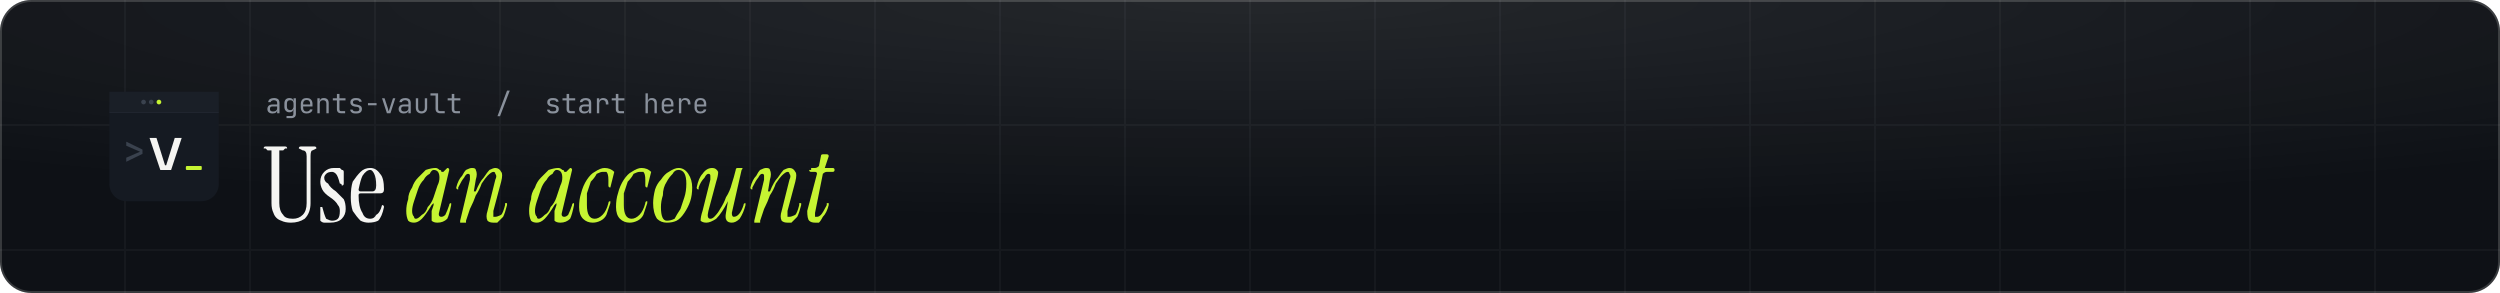
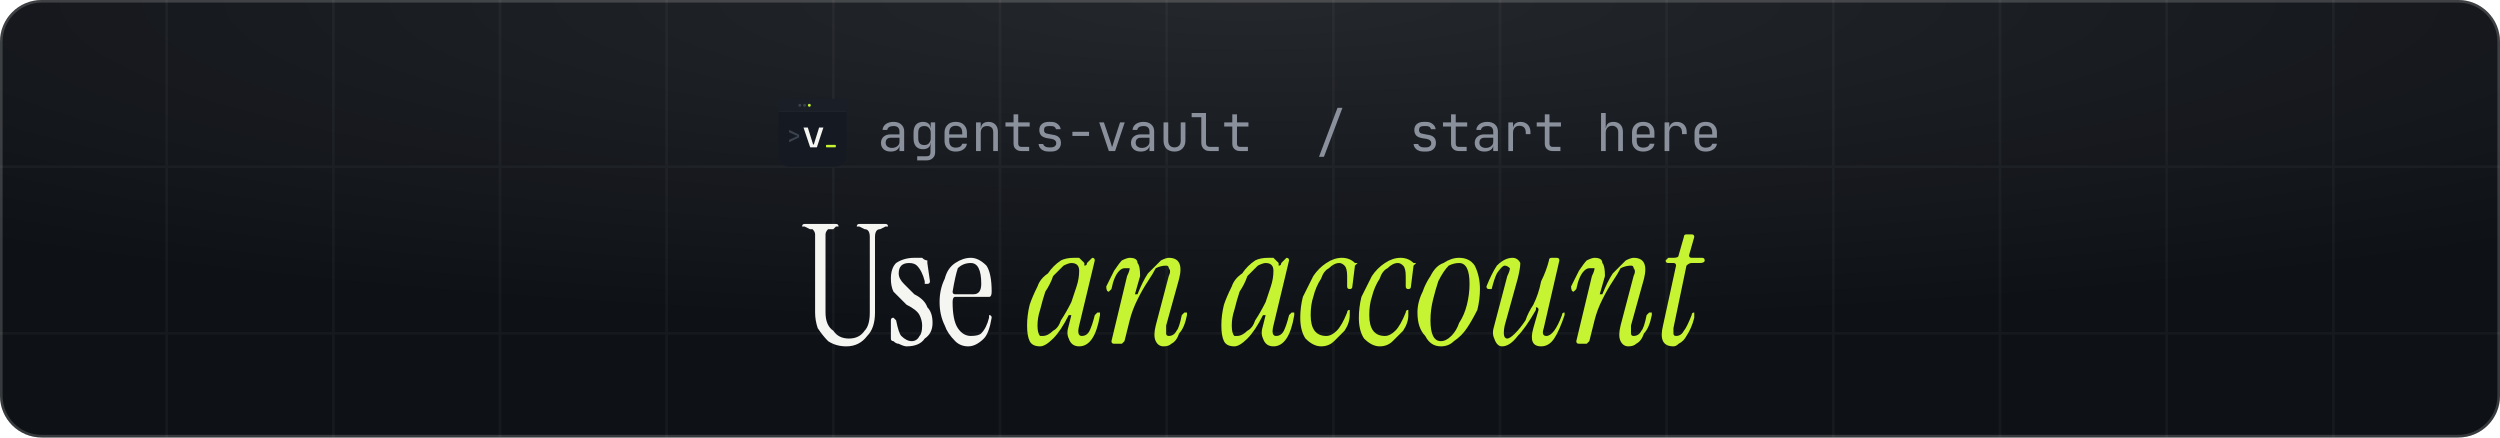
- <svg xmlns="http://www.w3.org/2000/svg" width="1280" height="150" viewBox="0 0 1280 150" role="img" aria-label="Use an account">
+ <svg xmlns="http://www.w3.org/2000/svg" width="960" height="168" viewBox="0 0 960 168" role="img" aria-label="Use an account">
  <defs>
    <radialGradient id="l" cx="0.5" cy="0" r="0.75">
      <stop offset="0" stop-color="#fff" stop-opacity="0.09" />
      <stop offset="1" stop-color="#fff" stop-opacity="0" />
    </radialGradient>
    <clipPath id="c">
-       <rect width="1280" height="150" rx="16" />
+       <rect width="960" height="168" rx="16" />
    </clipPath>
-     <path id="g0" d="M3.5 0.1L3.5 0.1Q2.3 0.1 1.6-0.5Q0.9-1.1 0.9-2.2L0.9-2.2Q0.9-3.2 1.6-3.9Q2.3-4.5 3.5-4.5L3.5-4.5L5.9-4.5L5.9-5.3Q5.9-6.0 5.5-6.3Q5.0-6.7 4.2-6.7L4.2-6.7Q3.6-6.7 3.1-6.4Q2.6-6.2 2.6-5.7L2.6-5.7L1.3-5.7Q1.4-6.7 2.2-7.3Q3.1-7.8 4.3-7.8L4.3-7.8Q5.6-7.8 6.4-7.2Q7.1-6.5 7.1-5.3L7.1-5.3L7.1 0L5.9 0L5.9-1.5L5.9-1.5Q5.8-0.8 5.3-0.4L5.3-0.4Q4.6 0.1 3.5 0.1ZM3.8-0.9L3.8-0.9Q4.7-0.9 5.3-1.3Q5.9-1.8 5.9-2.5L5.9-2.5L5.9-3.5L3.5-3.5Q2.9-3.5 2.5-3.2Q2.2-2.8 2.2-2.2L2.2-2.2Q2.2-1.6 2.6-1.2Q3.1-0.9 3.8-0.9Z" />
-     <path id="g1" d="M4.7 2.5L2.3 2.5L2.3 1.4L4.7 1.4Q5.3 1.4 5.6 1.1Q5.8 0.8 5.8 0.3L5.8 0.3L5.8-0.7L5.9-2.1L5.8-2.1Q5.8-1.4 5.3-1.0L5.3-1.0Q4.7-0.5 3.8-0.5L3.8-0.5Q2.6-0.5 1.9-1.3Q1.2-2.0 1.2-3.4L1.2-3.4L1.2-5.0Q1.2-6.3 1.9-7.1Q2.6-7.8 3.8-7.8L3.8-7.8Q4.7-7.8 5.3-7.4L5.3-7.4Q5.8-6.9 5.8-6.2L5.8-6.2L5.9-6.2L5.9-7.7L7.1-7.7L7.1 0.3Q7.1 1.3 6.5 1.9Q5.8 2.5 4.7 2.5L4.7 2.5ZM4.2-1.6L4.2-1.6Q5.0-1.6 5.4-2.1Q5.9-2.6 5.9-3.4L5.9-3.4L5.9-4.9Q5.9-5.8 5.4-6.3Q5.0-6.7 4.2-6.7L4.2-6.7Q3.4-6.7 2.9-6.3Q2.5-5.8 2.5-4.9L2.5-4.9L2.5-3.4Q2.5-2.5 2.9-2.1Q3.4-1.6 4.2-1.6Z" />
-     <path id="g2" d="M4.2 0.1L4.2 0.1Q3.3 0.1 2.6-0.2Q1.9-0.6 1.6-1.3Q1.2-1.9 1.2-2.8L1.2-2.8L1.2-4.9Q1.2-5.8 1.6-6.5Q1.9-7.1 2.6-7.5Q3.3-7.8 4.2-7.8Q5.1-7.8 5.8-7.5Q6.5-7.1 6.8-6.5Q7.2-5.8 7.2-4.9L7.2-4.9L7.2-3.5L2.4-3.5L2.4-2.8Q2.4-1.9 2.9-1.4Q3.3-0.9 4.2-0.9L4.2-0.9Q4.9-0.9 5.4-1.2Q5.8-1.4 5.9-2.0L5.9-2.0L7.2-2.0Q7.1-1.0 6.2-0.4Q5.4 0.1 4.2 0.1ZM2.4-4.5L6.0-4.5L6.0-4.9Q6.0-5.8 5.5-6.3Q5.1-6.8 4.2-6.8L4.2-6.8Q3.3-6.8 2.9-6.3Q2.4-5.8 2.4-4.9L2.4-4.9L2.4-4.5Z" />
-     <path id="g3" d="M2.5 0L1.3 0L1.3-7.7L2.5-7.7L2.5-6.2L2.6-6.2Q2.6-6.9 3.1-7.4L3.1-7.4Q3.6-7.8 4.6-7.8L4.6-7.8Q5.8-7.8 6.5-7.1Q7.1-6.4 7.1-5.2L7.1-5.2L7.1 0L5.9 0L5.9-5.0Q5.9-5.9 5.4-6.3Q5.0-6.7 4.2-6.7L4.2-6.7Q3.5-6.7 3.0-6.3Q2.5-5.8 2.5-4.9L2.5-4.9L2.5 0Z" />
-     <path id="g4" d="M7.1 0L5.0 0Q4.0 0 3.5-0.5Q2.9-1.1 2.9-2.0L2.9-2.0L2.9-6.6L0.8-6.6L0.8-7.7L2.9-7.7L2.9-9.9L4.2-9.9L4.2-7.7L7.3-7.7L7.3-6.6L4.2-6.6L4.2-2.0Q4.2-1.1 5.0-1.1L5.0-1.1L7.1-1.1L7.1 0Z" />
-     <path id="g5" d="M4.5 0.1L4.0 0.1Q3.2 0.1 2.6-0.1Q2.0-0.4 1.7-0.8Q1.3-1.3 1.3-1.9L1.3-1.9L2.5-1.9Q2.6-1.5 3.0-1.2Q3.3-1.0 4.0-1.0L4.0-1.0L4.5-1.0Q5.3-1.0 5.7-1.3Q6.0-1.6 6.0-2.1L6.0-2.1Q6.0-2.6 5.7-2.9Q5.4-3.2 4.7-3.3L4.7-3.3L3.7-3.4Q2.5-3.6 2.0-4.2Q1.4-4.7 1.4-5.6L1.4-5.6Q1.4-6.7 2.1-7.2Q2.8-7.8 4.1-7.8L4.1-7.8L4.6-7.8Q5.7-7.8 6.4-7.3Q7.1-6.8 7.2-5.9L7.2-5.9L5.9-5.9Q5.9-6.3 5.5-6.5Q5.2-6.7 4.6-6.7L4.6-6.7L4.1-6.7Q3.4-6.7 3.0-6.4Q2.7-6.2 2.7-5.6L2.7-5.6Q2.7-5.2 3.0-4.9Q3.3-4.7 3.9-4.6L3.9-4.6L4.9-4.4Q6.1-4.2 6.7-3.7Q7.3-3.2 7.3-2.2L7.3-2.2Q7.3-1.1 6.6-0.5Q5.9 0.1 4.5 0.1L4.5 0.1Z" />
-     <path id="g6" d="M6.4-4.1L2.0-4.1L2.0-5.2L6.4-5.2L6.4-4.1Z" />
-     <path id="g7" d="M5.1 0L3.3 0L0.8-7.7L2.1-7.7L3.8-2.5Q3.9-2.1 4.0-1.6Q4.2-1.2 4.2-1.0L4.2-1.0Q4.3-1.2 4.4-1.6Q4.5-2.1 4.7-2.5L4.7-2.5L6.4-7.7L7.6-7.7L5.1 0Z" />
-     <path id="g8" d="M4.2 0.1L4.2 0.1Q2.9 0.1 2.1-0.7Q1.3-1.4 1.3-2.8L1.3-2.8L1.3-7.7L2.5-7.7L2.5-2.8Q2.5-1.9 3.0-1.4Q3.4-1.0 4.2-1.0L4.2-1.0Q5.0-1.0 5.4-1.4Q5.9-1.9 5.9-2.8L5.9-2.8L5.9-7.7L7.1-7.7L7.1-2.8Q7.1-1.4 6.3-0.7Q5.5 0.1 4.2 0.1Z" />
-     <path id="g9" d="M7.7 0L5.3 0Q4.6 0 4.1-0.3Q3.6-0.5 3.3-1.0Q3.0-1.5 3.0-2.2L3.0-2.2L3.0-9.1L0.4-9.1L0.4-10.2L4.3-10.2L4.3-2.2Q4.3-1.7 4.5-1.4Q4.8-1.1 5.3-1.1L5.3-1.1L7.7-1.1L7.7 0Z" />
-     <path id="g11" d="M2.4 1.5L1.1 1.5L6.0-11.6L7.4-11.6L2.4 1.5Z" />
-     <path id="g12" d="M2.8 0L1.6 0L1.6-7.7L2.8-7.7L2.8-6.3Q2.9-6.9 3.2-7.2L3.2-7.2Q3.8-7.8 4.8-7.8L4.8-7.8Q6.0-7.8 6.8-7.1Q7.5-6.3 7.5-5.0L7.5-5.0L7.5-4.5L6.2-4.5L6.2-4.9Q6.2-5.8 5.8-6.3Q5.3-6.8 4.5-6.8L4.5-6.8Q3.7-6.8 3.3-6.3Q2.8-5.8 2.8-4.9L2.8-4.9L2.8 0Z" />
-     <path id="g13" d="M2.5 0L1.3 0L1.3-10.2L2.5-10.2L2.5-6.2L2.6-6.2Q2.6-6.9 3.1-7.4L3.1-7.4Q3.6-7.8 4.6-7.8L4.6-7.8Q5.8-7.8 6.5-7.1Q7.1-6.4 7.1-5.2L7.1-5.2L7.1 0L5.9 0L5.9-5.0Q5.9-5.9 5.4-6.3Q5.0-6.8 4.2-6.8L4.2-6.8Q3.5-6.8 3.0-6.3Q2.5-5.8 2.5-4.9L2.5-4.9L2.5 0Z" />
-     <path id="g14" d="M15 0L15 0Q12 0 10-1Q7-2 6-5Q5-7 5-10L5-10L5-35Q5-36 5-37Q4-37 3-37L3-37L2-38Q1-38 1-38L1-38Q1-39 2-39L2-39L12-39Q13-39 13-38L13-38Q13-38 12-38L12-38L11-37Q10-37 9-37Q9-36 9-35L9-35L9-10Q9-6 11-4Q12-2 16-2L16-2Q19-2 21-4Q23-6 23-10L23-10L23-34Q23-37 21-37L21-37L19-38Q19-38 19-38L19-38Q19-39 20-39L20-39L27-39Q28-39 28-38L28-38Q28-38 28-38L28-38L26-37Q25-37 25-34L25-34L25-10Q25-5 22-2Q19 0 15 0Z" />
-     <path id="g15" d="M7 0L7 0Q6 0 4 0Q3-0 2-1L2-1Q2-1 2-1L2-1L2-8Q2-8 2-8L2-8Q3-8 3-8L3-8Q4-4 5-2Q7-1 8-1L8-1Q10-1 11-2Q12-3 12-6L12-6Q12-8 11-9Q10-11 7-13L7-13Q4-15 3-17Q2-19 2-21L2-21Q2-24 4-26Q6-28 9-28L9-28Q10-28 12-28Q13-27 13-27L13-27Q14-27 14-26L14-26L14-20Q14-19 13-19L13-19Q13-19 13-19Q13-20 12-20L12-20Q11-24 10-25Q9-26 8-26L8-26Q6-26 5-25Q4-24 4-23L4-23Q4-21 6-20Q7-18 10-16L10-16Q12-14 14-12Q15-10 15-7L15-7Q15-4 13-2Q11 0 7 0Z" />
-     <path id="g16" d="M10 0L10 0Q8 0 6-1Q4-3 2-6Q1-9 1-13L1-13Q1-18 2-21Q4-24 6-26Q8-28 11-28L11-28Q14-28 16-25Q18-23 18-17L18-17Q18-15 16-15L16-15L6-15Q5-15 5-14L5-14Q5-8 7-5Q8-2 11-2L11-2Q13-2 14-4Q16-5 17-9L17-9Q17-9 17-9L17-9Q18-9 18-8L18-8Q17-3 15-1Q13 0 10 0ZM6-16L6-16L12-16Q14-16 14-19L14-19Q14-23 13-25Q12-27 11-27L11-27Q9-27 7-24Q6-22 5-17L5-17Q5-16 6-16Z" />
-     <path id="g18" d="M5 0L5 0Q3 0 2-1Q1-3 1-6L1-6Q1-9 2-12Q2-15 4-18Q5-21 7-23Q9-25 11-27Q14-28 16-28L16-28Q17-28 18-27Q19-27 19-26L19-26Q19-26 20-26L20-26Q20-26 20-26L20-26Q21-27 21-27Q22-28 22-28L22-28Q23-28 23-27L23-27L18-6Q17-3 19-3L19-3Q20-3 21-4Q22-6 23-9L23-9Q23-10 24-10L24-10Q24-10 24-10Q24-9 24-9L24-9Q23-4 22-2Q20 0 17 0L17 0Q15 0 14-1Q14-3 14-6L14-6L15-9Q15-10 15-10Q15-10 14-9L14-9Q11-4 9-2Q7 0 5 0ZM6-2L6-2Q7-2 9-4Q11-5 12-8Q14-10 15-13Q16-16 17-19Q18-21 18-23L18-23Q18-27 15-27L15-27Q14-27 13-25Q11-24 10-22Q8-20 7-17Q6-14 5-11Q4-8 4-6L4-6Q4-4 5-3Q5-2 6-2Z" />
-     <path id="g19" d="M3-1L3-1L8-22Q8-23 8-24Q8-25 7-25L7-25Q6-25 5-23Q4-22 2-18L2-18Q2-17 2-17L2-17Q1-17 1-18L1-18Q2-22 4-24Q5-26 6-27Q8-28 9-28L9-28Q11-28 11-27Q12-25 11-22L11-22L10-16Q10-16 10-16Q10-16 11-16L11-16Q13-21 15-23Q17-26 18-27Q20-28 21-28L21-28Q23-28 24-26Q25-25 24-21L24-21L20-6Q20-4 20-3Q21-3 21-3L21-3Q22-3 24-4Q25-5 26-9L26-9Q26-10 26-10L26-10Q27-10 27-10Q27-9 27-9L27-9Q26-5 25-3Q23-1 22-0Q21 0 20 0L20 0Q18 0 17-1Q16-3 17-6L17-6L21-22Q22-24 21-25Q21-26 20-26L20-26Q19-26 17-24Q16-23 14-20Q13-17 11-14Q10-11 8-7Q7-4 6-1L6-1Q6 0 6 0L6 0L3 0Q3 0 3-1Z" />
-     <path id="g21" d="M8 0L8 0Q5 0 3-2Q1-4 1-8L1-8Q1-12 2-15Q3-19 5-22Q7-25 9-26Q12-28 14-28L14-28Q17-28 19-26L19-26Q19-26 19-26Q19-26 19-26L19-26L17-18Q17-18 17-18L17-18Q16-18 16-19L16-19L16-22Q16-25 15-26Q15-26 13-26L13-26Q12-26 10-25Q9-23 7-21Q6-18 5-15Q5-12 5-9L5-9Q5-2 9-2L9-2Q11-2 13-4Q15-6 16-10L16-10Q16-11 17-11L17-11Q17-11 17-11Q17-10 17-10L17-10Q16-7 15-4Q14-2 12-1Q10 0 8 0Z" />
-     <path id="g22" d="M8 0L8 0Q5 0 3-2Q1-5 1-10L1-10Q1-13 2-17Q3-20 5-22Q7-25 9-26Q12-28 14-28L14-28Q17-28 19-25Q21-22 21-18L21-18Q21-14 20-11Q19-8 17-5Q15-2 13-1Q11 0 8 0ZM8-1L8-1Q10-1 12-2Q13-4 15-7Q16-10 17-13Q18-16 18-20L18-20Q18-27 14-27L14-27Q12-27 11-25Q9-23 8-21Q6-18 6-14Q5-11 5-8L5-8Q5-1 8-1Z" />
-     <path id="g23" d="M6 0L6 0Q4 0 3-1Q3-3 4-6L4-6L8-22Q8-23 8-24Q8-25 7-25L7-25Q6-25 5-23Q3-21 2-18L2-18Q2-17 2-17L2-17Q1-17 1-18L1-18Q2-23 4-25Q6-28 9-28L9-28Q11-28 12-26Q12-24 11-21L11-21L7-6Q6-2 8-2L8-2Q9-2 10-3Q12-5 13-7Q15-10 16-13Q18-16 19-20Q20-23 21-27L21-27Q21-28 22-28L22-28L24-28Q25-28 24-27L24-27L19-5Q19-3 20-3L20-3Q23-3 25-9L25-9Q25-10 26-10L26-10Q26-10 26-10Q26-10 26-9L26-9Q25-5 23-2Q21 0 19 0L19 0Q15 0 16-5L16-5L17-11Q17-12 17-12Q17-12 17-11L17-11Q14-5 11-2Q8 0 6 0Z" />
-     <path id="g24" d="M6 0L6 0Q4 0 3-1Q2-2 2-6L2-6L7-25Q7-26 6-26L6-26L4-26Q3-26 3-27L3-27Q3-27 4-27Q4-28 4-28L4-28L6-28Q7-28 8-29L8-29L9-34Q9-35 10-35L10-35L12-35Q13-35 13-34L13-34L11-28Q11-28 12-28L12-28L15-28Q16-28 16-27L16-27Q16-26 15-26L15-26L12-26Q11-26 10-25L10-25L6-5Q6-4 6-3Q6-3 7-3L7-3Q8-3 9-4Q10-5 12-9L12-9Q12-10 12-10L12-10Q13-10 13-10Q13-9 13-9L13-9Q12-5 10-3Q9-1 8-0Q7 0 6 0Z" />
+     <path id="g0" d="M5.0 0.2L5.0 0.2Q3.3 0.2 2.3-0.7Q1.3-1.6 1.3-3.1L1.3-3.1Q1.3-4.6 2.3-5.5Q3.3-6.4 5-6.4L5-6.4L8.4-6.4L8.4-7.5Q8.4-8.5 7.8-9.1Q7.2-9.6 6.1-9.6L6.1-9.6Q5.1-9.6 4.4-9.2Q3.8-8.8 3.7-8.1L3.7-8.1L1.9-8.1Q2.0-9.5 3.2-10.4Q4.4-11.2 6.1-11.2L6.1-11.2Q8-11.2 9.1-10.2Q10.2-9.2 10.2-7.6L10.2-7.6L10.2 0L8.4 0L8.4-2.1L8.4-2.1Q8.3-1.1 7.5-0.5L7.5-0.5Q6.6 0.2 5.0 0.2ZM5.5-1.2L5.5-1.2Q6.8-1.2 7.6-1.9Q8.4-2.5 8.4-3.5L8.4-3.5L8.4-5.1L5.0-5.1Q4.1-5.1 3.6-4.6Q3.1-4.1 3.1-3.2L3.1-3.2Q3.1-2.3 3.7-1.8Q4.4-1.2 5.5-1.2Z" />
+     <path id="g1" d="M6.7 3.6L3.2 3.6L3.2 2.0L6.7 2.0Q7.6 2.0 8.0 1.6Q8.3 1.2 8.3 0.4L8.3 0.4L8.3-1L8.4-3L8.3-3Q8.3-2.0 7.6-1.4L7.6-1.4Q6.8-0.7 5.4-0.7L5.4-0.7Q3.7-0.7 2.7-1.8Q1.8-2.9 1.8-4.8L1.8-4.8L1.8-7.1Q1.8-9 2.7-10.1Q3.7-11.2 5.4-11.2L5.4-11.2Q6.8-11.2 7.6-10.5L7.6-10.5Q8.3-9.9 8.3-8.9L8.3-8.9L8.4-8.9L8.4-11L10.1-11L10.1 0.4Q10.1 1.9 9.2 2.7Q8.3 3.6 6.7 3.6L6.7 3.6ZM6.0-2.3L6.0-2.3Q7.1-2.3 7.7-3.0Q8.4-3.7 8.4-4.9L8.4-4.9L8.4-7Q8.4-8.2 7.7-8.9Q7.1-9.6 6.0-9.6L6.0-9.6Q4.8-9.6 4.2-9.0Q3.6-8.3 3.6-7L3.6-7L3.6-4.9Q3.6-3.6 4.2-2.9Q4.8-2.3 6.0-2.3Z" />
+     <path id="g2" d="M6 0.2L6 0.2Q4.7 0.2 3.7-0.3Q2.8-0.8 2.2-1.8Q1.7-2.7 1.7-4L1.7-4L1.7-7Q1.7-8.3 2.2-9.2Q2.8-10.2 3.7-10.7Q4.7-11.2 6-11.2Q7.3-11.2 8.3-10.7Q9.2-10.2 9.8-9.2Q10.3-8.3 10.3-7L10.3-7L10.3-5.1L3.5-5.1L3.5-4Q3.5-2.7 4.1-2.0Q4.8-1.3 6-1.3L6-1.3Q7.0-1.3 7.7-1.7Q8.3-2.1 8.5-2.8L8.5-2.8L10.3-2.8Q10.1-1.4 8.9-0.6Q7.7 0.2 6 0.2ZM3.5-6.4L8.5-6.4L8.5-7Q8.5-8.3 7.9-9Q7.2-9.7 6-9.7L6-9.7Q4.8-9.7 4.1-9Q3.5-8.3 3.5-7L3.5-7L3.5-6.4Z" />
+     <path id="g3" d="M3.6 0L1.8 0L1.8-11L3.6-11L3.6-8.9L3.7-8.9Q3.8-9.9 4.4-10.5L4.4-10.5Q5.2-11.2 6.6-11.2L6.6-11.2Q8.2-11.2 9.2-10.2Q10.2-9.2 10.2-7.4L10.2-7.4L10.2 0L8.4 0L8.4-7.2Q8.4-8.4 7.8-9.0Q7.1-9.6 6.1-9.6L6.1-9.6Q4.9-9.6 4.3-9.0Q3.6-8.3 3.6-7L3.6-7L3.6 0Z" />
+     <path id="g4" d="M10.2 0L7.2 0Q5.8 0 5.0-0.8Q4.2-1.5 4.2-2.9L4.2-2.9L4.2-9.4L1.1-9.4L1.1-11L4.2-11L4.2-14.1L6-14.1L6-11L10.4-11L10.4-9.4L6-9.4L6-2.9Q6-1.6 7.2-1.6L7.2-1.6L10.2-1.6L10.2 0Z" />
+     <path id="g5" d="M6.5 0.2L5.7 0.2Q4.5 0.2 3.7-0.2Q2.9-0.5 2.4-1.2Q1.9-1.8 1.8-2.7L1.8-2.7L3.6-2.7Q3.7-2.1 4.3-1.8Q4.8-1.4 5.7-1.4L5.7-1.4L6.5-1.4Q7.6-1.4 8.1-1.9Q8.6-2.3 8.6-3.0L8.6-3.0Q8.6-3.7 8.1-4.1Q7.7-4.5 6.7-4.7L6.7-4.7L5.3-4.9Q3.6-5.2 2.9-5.9Q2.1-6.7 2.1-8.1L2.1-8.1Q2.1-9.5 3-10.3Q3.9-11.2 5.8-11.2L5.8-11.2L6.6-11.2Q8.2-11.2 9.1-10.4Q10.1-9.7 10.3-8.4L10.3-8.4L8.5-8.4Q8.4-8.9 7.9-9.3Q7.4-9.6 6.6-9.6L6.6-9.6L5.8-9.6Q4.8-9.6 4.3-9.2Q3.9-8.8 3.9-8.0L3.9-8.0Q3.9-7.4 4.3-7.0Q4.7-6.7 5.5-6.6L5.5-6.6L7-6.3Q8.8-6.1 9.6-5.3Q10.4-4.5 10.4-3.1L10.4-3.1Q10.4-1.6 9.4-0.7Q8.5 0.2 6.5 0.2L6.5 0.2Z" />
+     <path id="g6" d="M9.2-5.8L2.8-5.8L2.8-7.4L9.2-7.4L9.2-5.8Z" />
+     <path id="g7" d="M7.2 0L4.8 0L1.1-11L2.9-11L5.4-3.6Q5.6-2.9 5.8-2.3Q6.0-1.7 6.0-1.4L6.0-1.4Q6.1-1.7 6.3-2.3Q6.5-2.9 6.7-3.6L6.7-3.6L9.1-11L10.9-11L7.2 0Z" />
+     <path id="g8" d="M6.0 0.2L6.0 0.2Q4.1 0.2 2.9-0.9Q1.8-2.1 1.8-4L1.8-4L1.8-11L3.6-11L3.6-4Q3.6-2.8 4.2-2.1Q4.9-1.4 6.0-1.4L6.0-1.4Q7.1-1.4 7.8-2.1Q8.4-2.8 8.4-4L8.4-4L8.4-11L10.2-11L10.2-4Q10.2-2.1 9.0-0.9Q7.9 0.2 6.0 0.2Z" />
+     <path id="g9" d="M11 0L7.5 0Q6.5 0 5.8-0.4Q5.1-0.8 4.7-1.5Q4.3-2.2 4.3-3.1L4.3-3.1L4.3-13.0L0.6-13.0L0.6-14.6L6.1-14.6L6.1-3.1Q6.1-2.4 6.5-2.0Q6.9-1.6 7.5-1.6L7.5-1.6L11-1.6L11 0Z" />
+     <path id="g11" d="M3.4 2.2L1.5 2.2L8.6-16.6L10.5-16.6L3.4 2.2Z" />
+     <path id="g12" d="M4.0 0L2.2 0L2.2-11L4.0-11L4.0-9.0Q4.2-9.8 4.6-10.3L4.6-10.3Q5.4-11.2 6.9-11.2L6.9-11.2Q8.6-11.2 9.7-10.1Q10.7-9.0 10.7-7.2L10.7-7.2L10.7-6.5L8.9-6.5L8.9-7Q8.9-8.3 8.3-9.0Q7.6-9.7 6.5-9.7L6.5-9.7Q5.3-9.7 4.7-9.0Q4.0-8.3 4.0-7L4.0-7L4.0 0Z" />
+     <path id="g13" d="M3.6 0L1.8 0L1.8-14.6L3.6-14.6L3.6-8.9L3.7-8.9Q3.8-9.9 4.4-10.5L4.4-10.5Q5.2-11.2 6.6-11.2L6.6-11.2Q8.2-11.2 9.2-10.2Q10.2-9.2 10.2-7.4L10.2-7.4L10.2 0L8.4 0L8.4-7.2Q8.4-8.4 7.8-9.0Q7.1-9.7 6.1-9.7L6.1-9.7Q4.9-9.7 4.3-9.0Q3.6-8.3 3.6-7L3.6-7L3.6 0Z" />
+     <path id="g14" d="M18 1L18 1Q14 1 11-1Q9-3 7-6Q6-9 6-12L6-12L6-42Q6-43 5-44Q5-44 4-44L4-44L2-45Q1-45 1-45L1-45Q1-46 2-46L2-46L14-46Q15-46 15-45L15-45Q15-45 14-45L14-45L13-44Q11-44 11-44Q10-43 10-42L10-42L10-12Q10-7 13-5Q15-2 19-2L19-2Q23-2 25-5Q27-7 27-12L27-12L27-41Q27-44 25-44L25-44L23-45Q22-45 22-45L22-45Q22-46 23-46L23-46L33-46Q34-46 34-45L34-45Q34-45 33-45L33-45L31-44Q29-44 29-41L29-41L29-12Q29-6 26-3Q23 1 18 1Z" />
+     <path id="g15" d="M8 1L8 1Q7 1 5 0Q4-0 3-1L3-1Q2-1 2-2L2-2L2-9Q2-10 3-10L3-10Q3-10 4-9L4-9Q5-4 6-3Q8-1 10-1L10-1Q12-1 13-3Q14-4 14-7L14-7Q14-9 13-11Q12-13 8-15L8-15Q5-18 3-20Q2-22 2-25L2-25Q2-29 4-31Q7-33 11-33L11-33Q12-33 14-33Q15-32 16-32L16-32Q16-31 16-31L16-31L17-24Q17-23 16-23L16-23Q15-23 15-23Q15-23 15-24L15-24Q14-28 12-30Q11-31 9-31L9-31Q7-31 6-30Q5-29 5-27L5-27Q5-25 7-23Q8-22 11-19L11-19Q15-17 16-14Q18-12 18-8L18-8Q18-4 15-2Q13 1 8 1Z" />
+     <path id="g16" d="M12 1L12 1Q9 1 7-1Q4-4 3-7Q1-11 1-16L1-16Q1-21 3-25Q4-29 7-31Q10-33 13-33L13-33Q16-33 19-30Q21-27 21-20L21-20Q21-18 20-18L20-18L7-18Q6-18 6-16L6-16Q6-9 8-6Q10-3 13-3L13-3Q16-3 17-4Q19-6 20-10L20-10Q20-11 20-11L20-11Q21-11 21-10L21-10Q20-4 18-2Q15 1 12 1ZM7-19L7-19L14-19Q17-19 17-23L17-23Q17-27 16-29Q15-31 13-31L13-31Q10-31 8-29Q7-26 6-20L6-20Q6-19 7-19Z" />
+     <path id="g18" d="M6 1L6 1Q3 1 2-1Q1-3 1-7L1-7Q1-11 2-15Q3-18 5-22Q6-25 9-27Q11-30 14-32Q16-33 19-33L19-33Q20-33 21-33Q22-32 23-31L23-31Q23-30 23-30L23-30Q24-30 24-31L24-31Q25-32 25-32Q26-33 26-33L26-33Q27-33 27-32L27-32L21-7Q20-3 22-3L22-3Q24-3 25-5Q26-7 27-11L27-11Q28-12 28-12L28-12Q29-12 29-12Q29-11 29-11L29-11Q28-5 26-2Q24 1 21 1L21 1Q18 1 17-2Q16-4 17-7L17-7L18-11Q18-11 18-11Q17-11 17-11L17-11Q14-5 11-2Q8 1 6 1ZM7-3L7-3Q9-3 11-5Q13-6 14-9Q16-12 18-16Q19-19 20-22Q21-25 21-28L21-28Q21-31 18-31L18-31Q17-31 15-30Q13-28 11-26Q10-23 8-20Q7-17 6-13Q5-10 5-7L5-7Q5-4 6-3Q6-3 7-3Z" />
+     <path id="g19" d="M3-1L3-1L9-26Q10-28 10-29Q9-29 8-29L8-29Q7-29 6-28Q4-26 3-21L3-21Q2-20 2-20L2-20Q1-20 1-22L1-22Q3-26 4-28Q6-31 7-32Q9-33 10-33L10-33Q13-33 13-31Q14-30 14-26L14-26L12-19Q12-19 12-19Q12-19 13-19L13-19Q15-24 17-27Q20-30 22-32Q24-33 25-33L25-33Q28-33 29-31Q30-29 29-25L29-25L24-7Q24-5 24-4Q24-3 25-3L25-3Q27-3 28-5Q29-6 30-11L30-11Q31-12 31-12L31-12Q32-12 32-12Q32-11 32-11L32-11Q31-6 29-4Q28-1 26-0Q25 1 23 1L23 1Q21 1 20-1Q19-3 20-7L20-7L25-26Q26-28 25-29Q25-30 24-30L24-30Q22-30 20-29Q19-27 17-24Q15-21 13-17Q11-13 10-9Q9-5 8-1L8-1Q7 0 7 0L7 0L4 0Q3 0 3-1Z" />
+     <path id="g21" d="M9 1L9 1Q6 1 3-2Q1-5 1-10L1-10Q1-14 2-18Q4-22 6-26Q8-29 11-31Q14-33 17-33L17-33Q20-33 22-31L22-31Q22-31 23-31Q23-31 22-30L22-30L21-22Q21-21 20-21L20-21Q19-21 19-22L19-22L19-26Q19-29 18-30Q17-31 16-31L16-31Q14-31 12-29Q10-28 9-25Q7-22 6-18Q5-15 5-11L5-11Q5-3 11-3L11-3Q13-3 15-5Q17-7 19-12L19-12Q19-13 20-13L20-13Q20-13 20-13Q20-12 20-11L20-11Q20-8 18-5Q16-3 14-1Q12 1 9 1Z" />
+     <path id="g22" d="M10 1L10 1Q6 1 4-3Q1-6 1-12L1-12Q1-16 3-20Q4-23 6-26Q8-30 11-31Q14-33 17-33L17-33Q21-33 23-30Q25-26 25-21L25-21Q25-17 24-13Q22-9 20-6Q18-3 15-1Q13 1 10 1ZM10-1L10-1Q12-1 14-3Q16-5 17-8Q19-11 20-15Q21-19 21-23L21-23Q21-31 17-31L17-31Q15-31 13-30Q11-28 9-24Q8-21 7-17Q6-13 6-9L6-9Q6-1 10-1Z" />
+     <path id="g23" d="M7 1L7 1Q5 1 4-2Q3-4 4-7L4-7L9-26Q10-28 10-29Q9-30 8-30L8-30Q7-30 5-27Q4-25 3-21L3-21Q3-21 2-21L2-21Q1-21 1-22L1-22Q3-27 5-30Q8-33 11-33L11-33Q13-33 14-31Q14-29 13-25L13-25L8-7Q7-2 9-2L9-2Q10-2 12-4Q14-6 16-9Q17-12 19-15Q21-19 22-24Q24-28 25-32L25-32Q25-33 26-33L26-33L28-33Q29-33 29-32L29-32L23-6Q22-3 24-3L24-3Q27-3 30-11L30-11Q30-12 31-12L31-12Q31-12 31-12Q31-11 31-11L31-11Q29-5 27-2Q25 1 22 1L22 1Q17 1 19-6L19-6L21-13Q21-14 20-14Q20-14 20-13L20-13Q16-6 13-3Q10 1 7 1Z" />
+     <path id="g24" d="M7 1L7 1Q4 1 3-1Q2-3 3-7L3-7L8-30Q8-31 7-31L7-31L5-31Q4-31 4-32L4-32Q4-32 4-32Q5-33 5-33L5-33L7-33Q9-33 9-34L9-34L11-41Q11-42 12-42L12-42L14-42Q15-42 15-41L15-41L13-34Q13-33 14-33L14-33L18-33Q19-33 19-32L19-32Q19-31 17-31L17-31L14-31Q13-31 12-30L12-30L7-6Q7-5 7-4Q7-3 8-3L8-3Q10-3 11-5Q12-6 14-11L14-11Q14-12 15-12L15-12Q15-12 15-12Q15-11 15-10L15-10Q14-6 12-3Q11-1 9-0Q8 1 7 1Z" />
  </defs>
  <g clip-path="url(#c)">
-     <rect width="1280" height="150" fill="#0e1116" />
-     <path d="M64 0V150M128 0V150M192 0V150M256 0V150M320 0V150M384 0V150M448 0V150M512 0V150M576 0V150M640 0V150M704 0V150M768 0V150M832 0V150M896 0V150M960 0V150M1024 0V150M1088 0V150M1152 0V150M1216 0V150M0 64H1280M0 128H1280" stroke="#f5f5f2" stroke-opacity="0.04" fill="none" />
-     <rect width="1280" height="150" fill="url(#l)" />
-     <g transform="translate(56 47) scale(0.0546875)">
+     <rect width="960" height="168" fill="#0e1116" />
+     <path d="M64 0V168M128 0V168M192 0V168M256 0V168M320 0V168M384 0V168M448 0V168M512 0V168M576 0V168M640 0V168M704 0V168M768 0V168M832 0V168M896 0V168M0 64H960M0 128H960" stroke="#f5f5f2" stroke-opacity="0.04" fill="none" />
+     <rect width="960" height="168" fill="url(#l)" />
+     <g transform="translate(299 38) scale(0.02539062)">
      <rect width="1024" height="1024" rx="160" fill="#151a22" />
      <rect width="1024" height="190" fill="#1a1f27" />
      <rect y="190" width="1024" height="4" fill="#2a313c" />
      <circle cx="320" cy="96" r="22" fill="#3a424e" />
      <circle cx="392" cy="96" r="22" fill="#3a424e" />
      <circle cx="464" cy="96" r="22" fill="#c6f432" />
      <path d="M158 467L310 541V581L158 655V617L287 561L158 505Z" fill="#3a424e" />
      <path d="M376 432H441L521 688H532L612 432H677L578 732H477Z" fill="#f5f5f2" />
      <rect x="716" y="694.5" width="149" height="37.5" rx="9" fill="#c6f432" />
    </g>
    <g fill="#8a919c">
-       <use href="#g0" x="136" y="58" />
-       <use href="#g1" x="144.4" y="58" />
-       <use href="#g2" x="152.8" y="58" />
-       <use href="#g3" x="161.2" y="58" />
-       <use href="#g4" x="169.6" y="58" />
-       <use href="#g5" x="178" y="58" />
-       <use href="#g6" x="186.4" y="58" />
-       <use href="#g7" x="194.8" y="58" />
-       <use href="#g0" x="203.2" y="58" />
-       <use href="#g8" x="211.6" y="58" />
-       <use href="#g9" x="220" y="58" />
-       <use href="#g4" x="228.4" y="58" />
-       <use href="#g11" x="253.6" y="58" />
-       <use href="#g5" x="278.8" y="58" />
-       <use href="#g4" x="287.2" y="58" />
-       <use href="#g0" x="295.6" y="58" />
-       <use href="#g12" x="304" y="58" />
-       <use href="#g4" x="312.4" y="58" />
-       <use href="#g13" x="329.2" y="58" />
-       <use href="#g2" x="337.6" y="58" />
-       <use href="#g12" x="346" y="58" />
-       <use href="#g2" x="354.4" y="58" />
+       <use href="#g0" x="337" y="58" />
+       <use href="#g1" x="349" y="58" />
+       <use href="#g2" x="361" y="58" />
+       <use href="#g3" x="373" y="58" />
+       <use href="#g4" x="385" y="58" />
+       <use href="#g5" x="397" y="58" />
+       <use href="#g6" x="409" y="58" />
+       <use href="#g7" x="421" y="58" />
+       <use href="#g0" x="433" y="58" />
+       <use href="#g8" x="445" y="58" />
+       <use href="#g9" x="457" y="58" />
+       <use href="#g4" x="469" y="58" />
+       <use href="#g11" x="505" y="58" />
+       <use href="#g5" x="541" y="58" />
+       <use href="#g4" x="553" y="58" />
+       <use href="#g0" x="565" y="58" />
+       <use href="#g12" x="577" y="58" />
+       <use href="#g4" x="589" y="58" />
+       <use href="#g13" x="613" y="58" />
+       <use href="#g2" x="625" y="58" />
+       <use href="#g12" x="637" y="58" />
+       <use href="#g2" x="649" y="58" />
    </g>
    <g fill="#f5f5f2">
-       <use href="#g14" x="134" y="114" />
-       <use href="#g15" x="162" y="114" />
-       <use href="#g16" x="178.6" y="114" />
+       <use href="#g14" x="307" y="132" />
+       <use href="#g15" x="340.1" y="132" />
+       <use href="#g16" x="359.8" y="132" />
    </g>
    <g fill="#c6f432">
-       <use href="#g18" x="207" y="114" />
-       <use href="#g19" x="232.6" y="114" />
-       <use href="#g18" x="269.9" y="114" />
-       <use href="#g21" x="295.5" y="114" />
-       <use href="#g21" x="314.4" y="114" />
-       <use href="#g22" x="333.4" y="114" />
-       <use href="#g23" x="355.7" y="114" />
-       <use href="#g19" x="383.2" y="114" />
-       <use href="#g24" x="411.3" y="114" />
+       <use href="#g18" x="393.4" y="132" />
+       <use href="#g19" x="423.8" y="132" />
+       <use href="#g18" x="468" y="132" />
+       <use href="#g21" x="498.3" y="132" />
+       <use href="#g21" x="520.8" y="132" />
+       <use href="#g22" x="543.3" y="132" />
+       <use href="#g23" x="569.8" y="132" />
+       <use href="#g19" x="602.3" y="132" />
+       <use href="#g24" x="635.6" y="132" />
    </g>
  </g>
-   <rect x="0.5" y="0.5" width="1279" height="149" rx="15.5" fill="none" stroke="#f5f5f2" stroke-opacity="0.18" />
+   <rect x="0.5" y="0.5" width="959" height="167" rx="15.5" fill="none" stroke="#f5f5f2" stroke-opacity="0.18" />
</svg>
